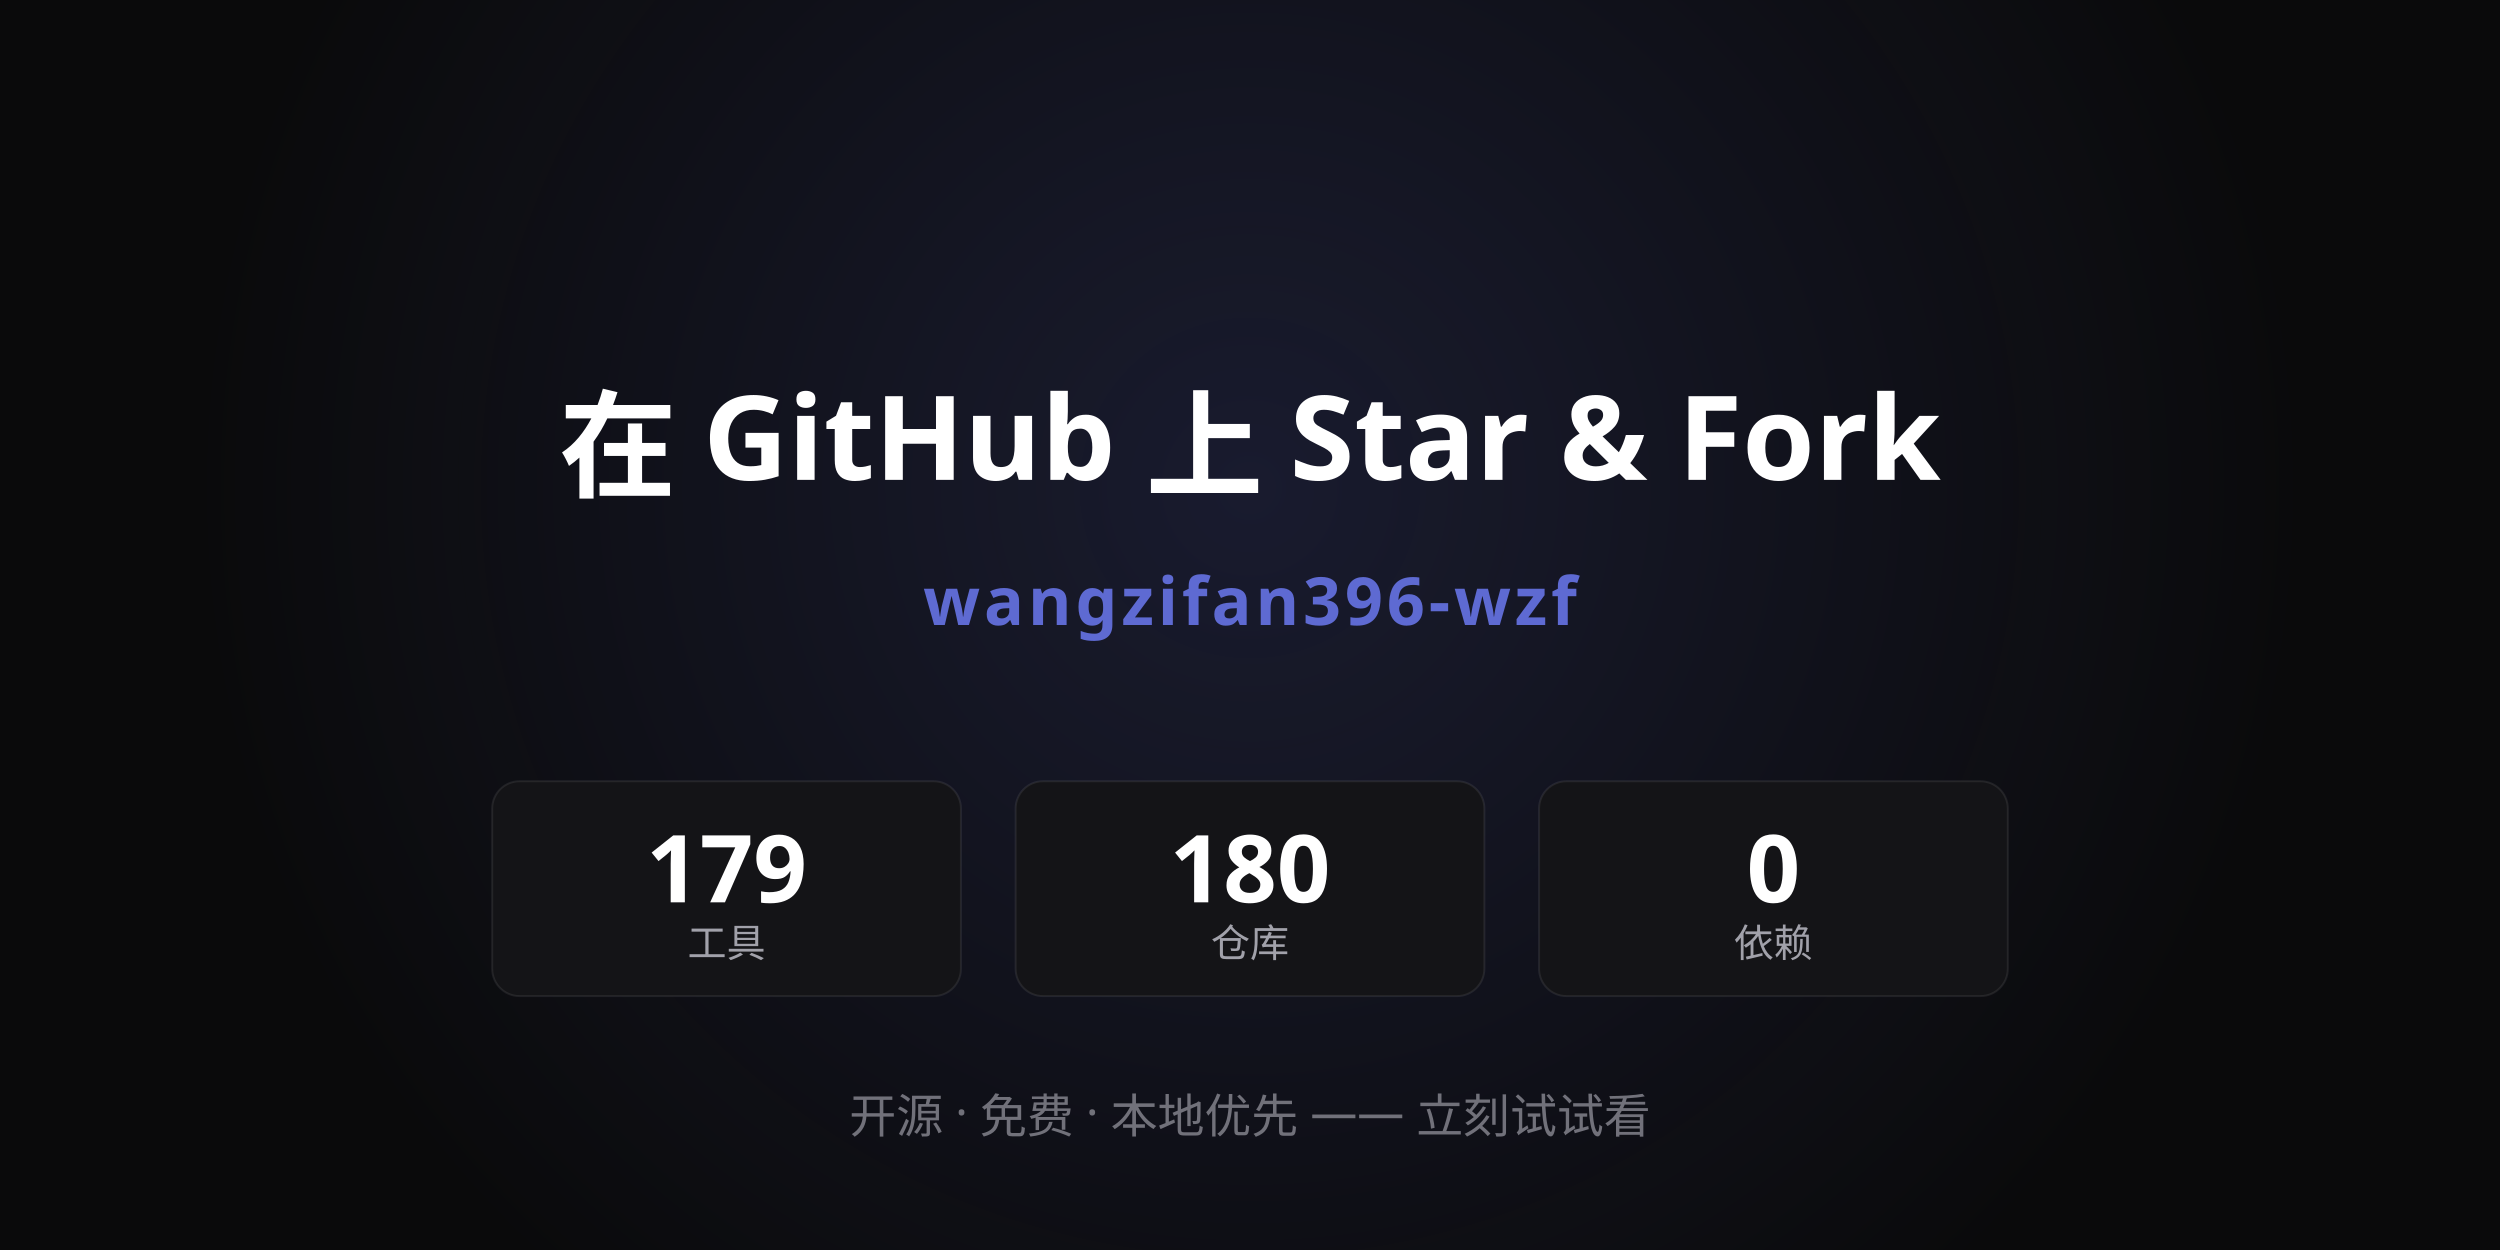
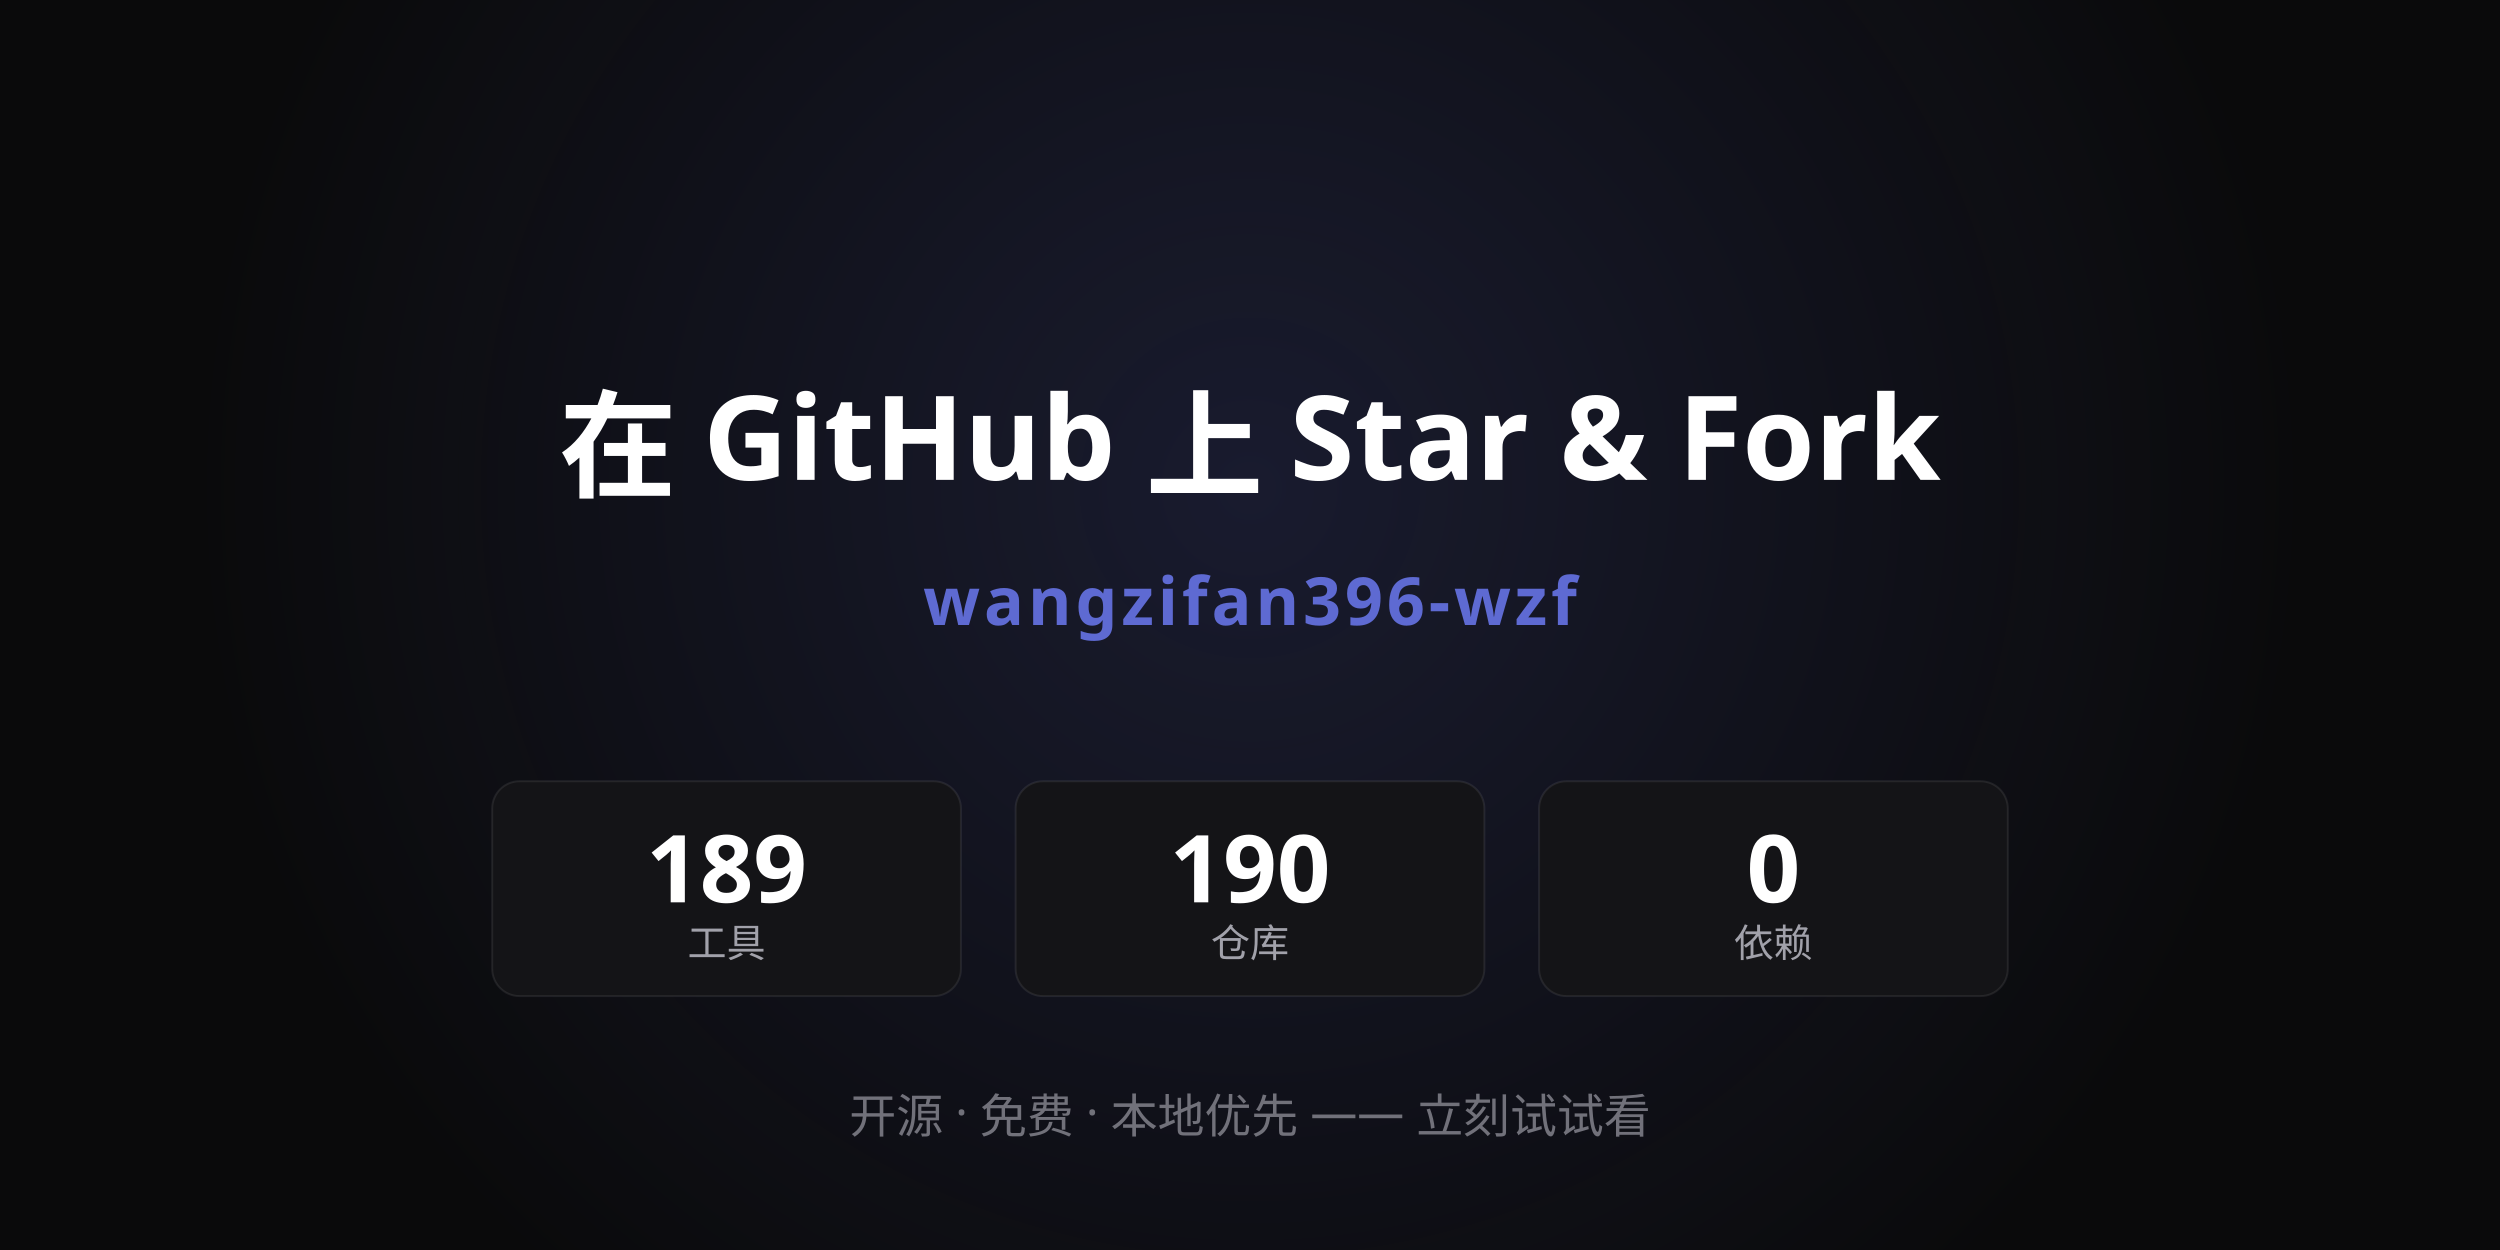
<svg xmlns="http://www.w3.org/2000/svg" viewBox="0 0 1280 640" width="1280" height="640" font-family="'PingFang SC','Microsoft YaHei','Noto Sans SC','Segoe UI',sans-serif">
  <rect x="0" y="0" width="1280" height="640" fill="#0A0A0B" />
  <defs>
-     <radialGradient id="g46871" cx="50%" cy="50%" r="50%">
+     <radialGradient id="g44853" cx="50%" cy="50%" r="50%">
      <stop offset="0%" stop-color="#5E6AD2" stop-opacity="0.18" />
      <stop offset="100%" stop-color="#5E6AD2" stop-opacity="0" />
    </radialGradient>
-     <ellipse cx="220" cy="150" rx="520" ry="520" fill="url(#g46871)" />
-     <radialGradient id="g10396" cx="50%" cy="50%" r="50%">
+     <ellipse cx="220" cy="150" rx="520" ry="520" fill="url(#g44853)" />
+     <radialGradient id="g92878" cx="50%" cy="50%" r="50%">
      <stop offset="0%" stop-color="#A78BFA" stop-opacity="0.12" />
      <stop offset="100%" stop-color="#A78BFA" stop-opacity="0" />
    </radialGradient>
-     <ellipse cx="1080" cy="560" rx="460" ry="460" fill="url(#g10396)" />
+     <ellipse cx="1080" cy="560" rx="460" ry="460" fill="url(#g92878)" />
  </defs>
-   <radialGradient id="g84219" cx="50%" cy="50%" r="50%">
+   <radialGradient id="g50680" cx="50%" cy="50%" r="50%">
    <stop offset="0%" stop-color="#5E6AD2" stop-opacity="0.18" />
    <stop offset="100%" stop-color="#5E6AD2" stop-opacity="0" />
  </radialGradient>
-   <ellipse cx="640" cy="250" rx="540" ry="540" fill="url(#g84219)" />
+   <ellipse cx="640" cy="250" rx="540" ry="540" fill="url(#g50680)" />
  <text x="640.0" y="250" font-family="'PingFang SC','Microsoft YaHei','Noto Sans SC','Segoe UI',sans-serif" font-size="60" font-weight="800" fill="#FFFFFF" text-anchor="middle">在 GitHub 上 Star &amp; Fork</text>
  <text x="640.0" y="320" font-family="'PingFang SC','Microsoft YaHei','Noto Sans SC','Segoe UI',sans-serif" font-size="34" font-weight="700" fill="#5E6AD2" text-anchor="middle" letter-spacing="2">wangzifan396-wzf</text>
  <rect x="252.0" y="400" width="240" height="110" rx="14" fill="#141417" stroke="#FFFFFF" stroke-opacity="0.08" />
-   <text x="372.0" y="462" font-family="'PingFang SC','Microsoft YaHei','Noto Sans SC','Segoe UI',sans-serif" font-size="48" font-weight="800" fill="#FFFFFF" text-anchor="middle">179</text>
+   <text x="372.0" y="462" font-family="'PingFang SC','Microsoft YaHei','Noto Sans SC','Segoe UI',sans-serif" font-size="48" font-weight="800" fill="#FFFFFF" text-anchor="middle">189</text>
  <text x="372.0" y="490" font-family="'PingFang SC','Microsoft YaHei','Noto Sans SC','Segoe UI',sans-serif" font-size="20" font-weight="500" fill="#A1A1AA" text-anchor="middle">工具</text>
  <rect x="520.0" y="400" width="240" height="110" rx="14" fill="#141417" stroke="#FFFFFF" stroke-opacity="0.08" />
-   <text x="640.0" y="462" font-family="'PingFang SC','Microsoft YaHei','Noto Sans SC','Segoe UI',sans-serif" font-size="48" font-weight="800" fill="#FFFFFF" text-anchor="middle">180</text>
+   <text x="640.0" y="462" font-family="'PingFang SC','Microsoft YaHei','Noto Sans SC','Segoe UI',sans-serif" font-size="48" font-weight="800" fill="#FFFFFF" text-anchor="middle">190</text>
  <text x="640.0" y="490" font-family="'PingFang SC','Microsoft YaHei','Noto Sans SC','Segoe UI',sans-serif" font-size="20" font-weight="500" fill="#A1A1AA" text-anchor="middle">仓库</text>
  <rect x="788.0" y="400" width="240" height="110" rx="14" fill="#141417" stroke="#FFFFFF" stroke-opacity="0.08" />
  <text x="908.0" y="462" font-family="'PingFang SC','Microsoft YaHei','Noto Sans SC','Segoe UI',sans-serif" font-size="48" font-weight="800" fill="#FFFFFF" text-anchor="middle">0</text>
  <text x="908.0" y="490" font-family="'PingFang SC','Microsoft YaHei','Noto Sans SC','Segoe UI',sans-serif" font-size="20" font-weight="500" fill="#A1A1AA" text-anchor="middle">依赖</text>
  <text x="640.0" y="580" font-family="'PingFang SC','Microsoft YaHei','Noto Sans SC','Segoe UI',sans-serif" font-size="24" font-weight="500" fill="#71717A" text-anchor="middle">开源 · 免费 · 本地优先 —— 立刻试试看</text>
</svg>
